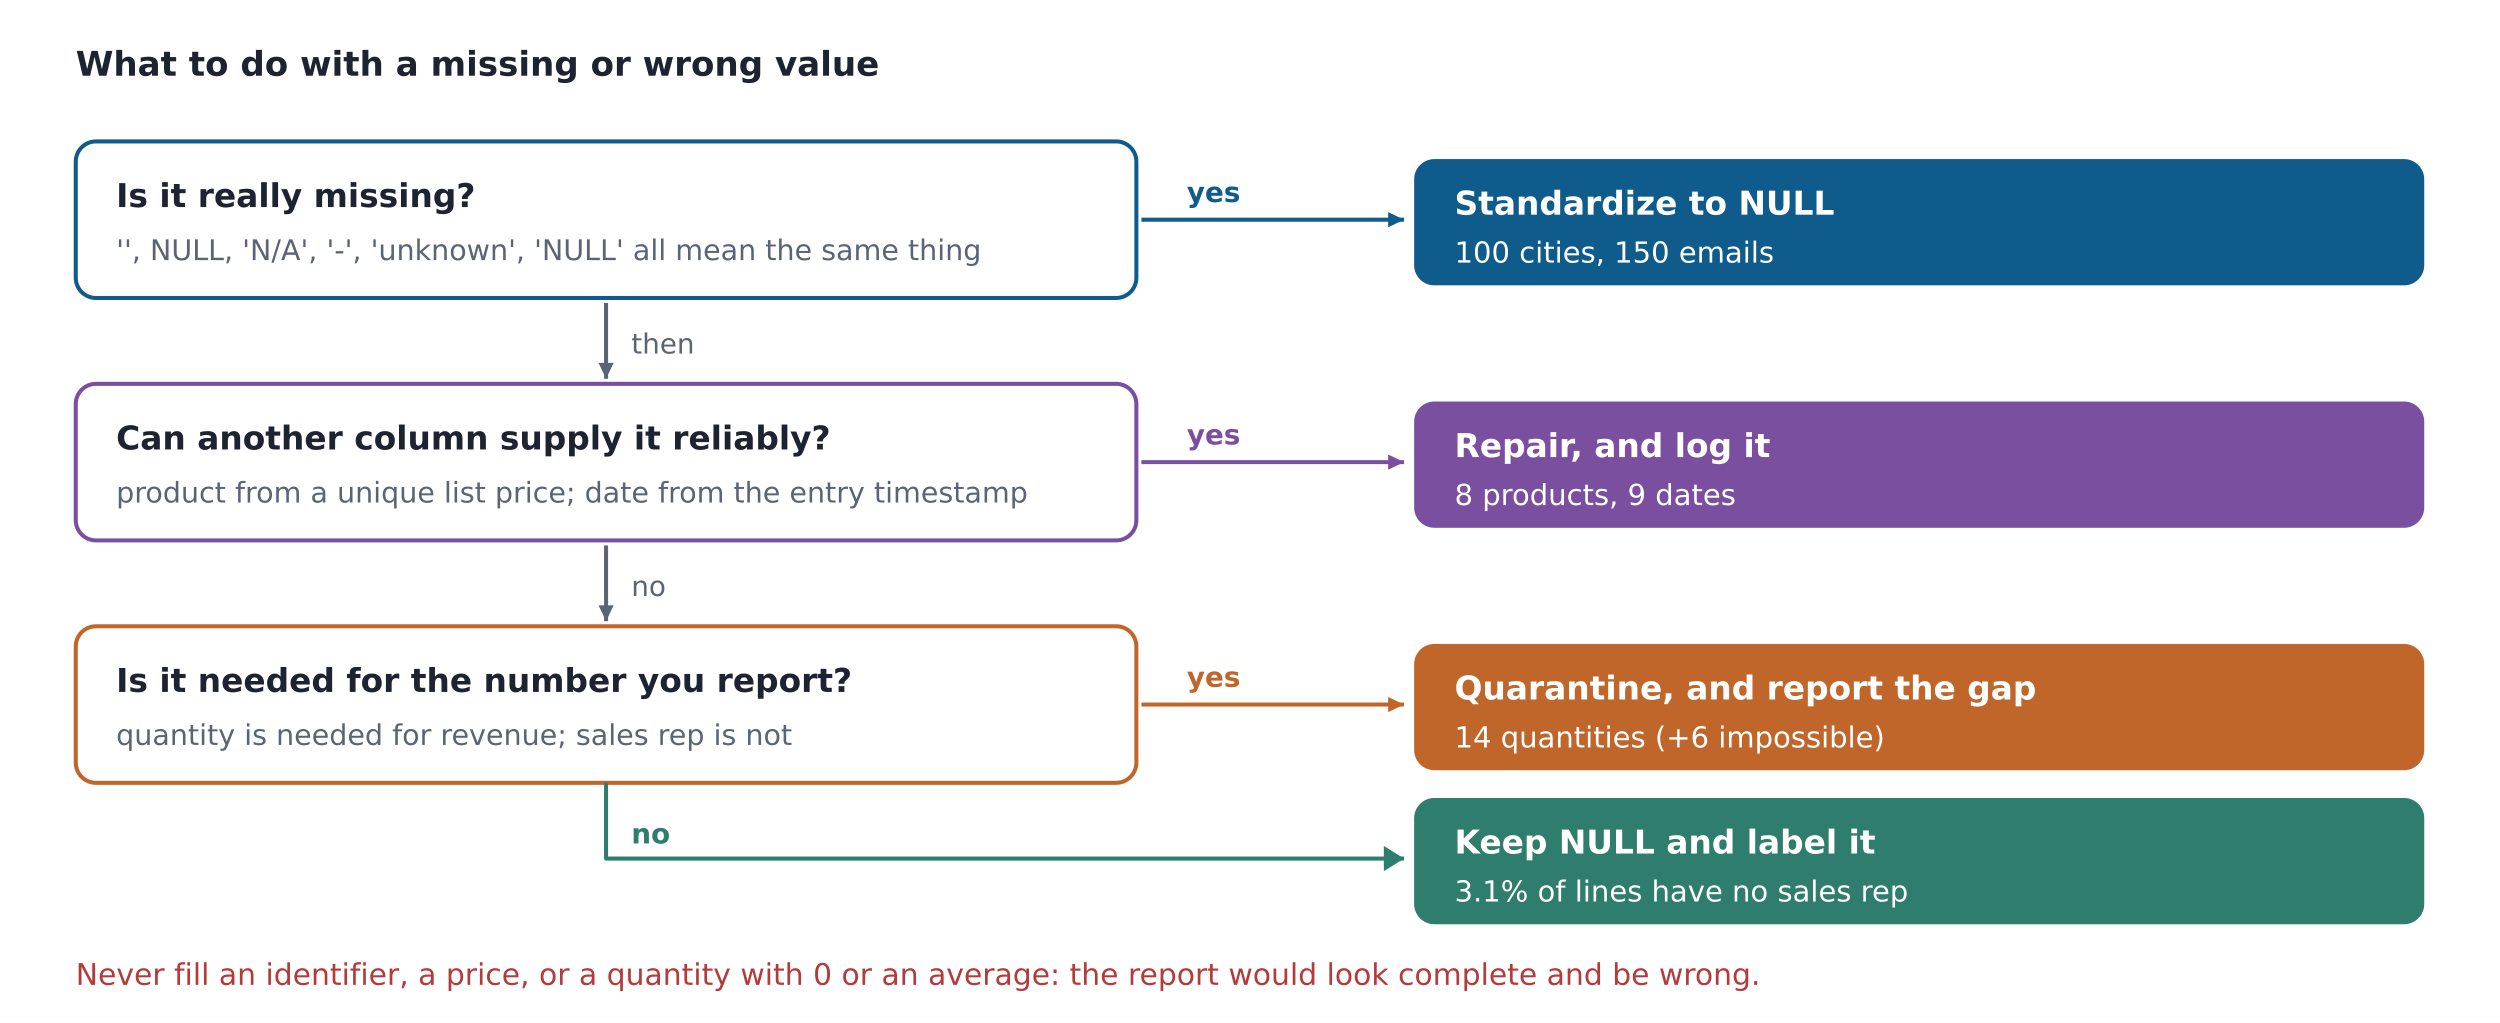
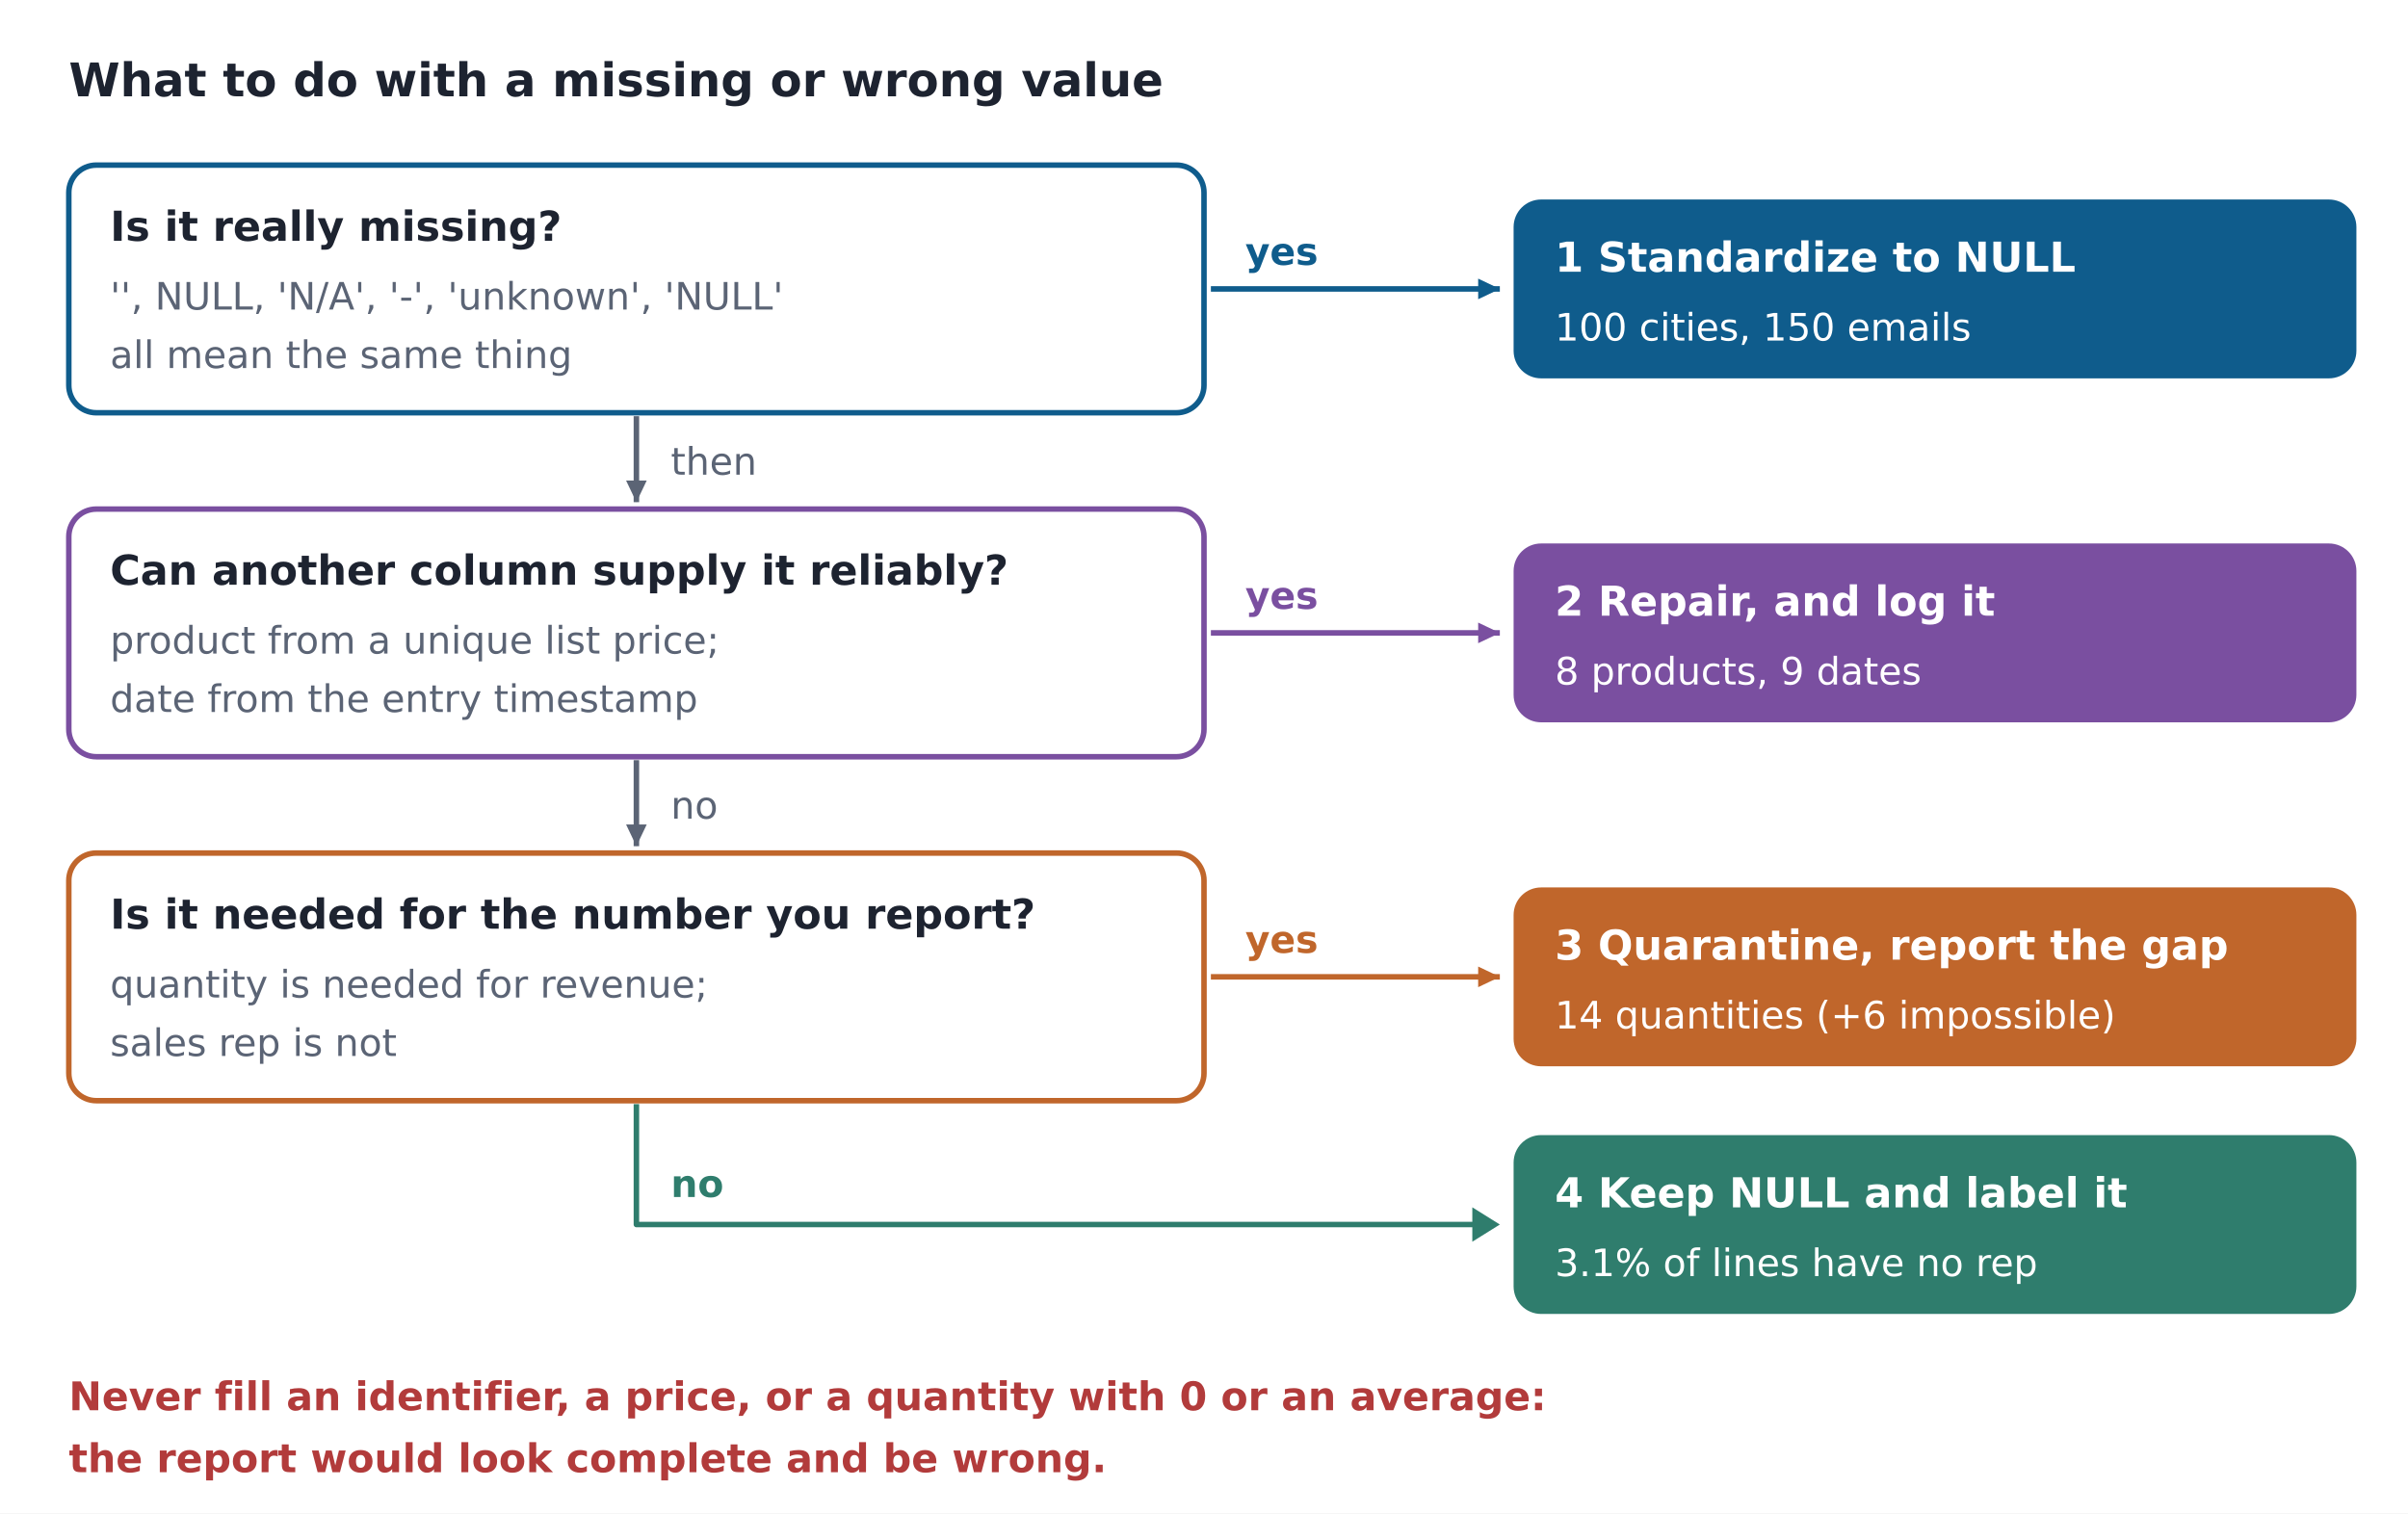
- <svg xmlns="http://www.w3.org/2000/svg" width="990" height="405" viewBox="0 0 990 405" font-family="DejaVu Sans, Arial, sans-serif">
-   <rect width="990" height="405" fill="#ffffff" />
-   <text x="30" y="30" font-size="13.5" fill="#1d2330" font-weight="bold" text-anchor="start" font-family="Poppins, DejaVu Sans, sans-serif">What to do with a missing or wrong value</text>
-   <rect x="30" y="56" width="420" height="62" rx="8" fill="#fff" stroke="#0f5c8c" stroke-width="1.6" />
-   <text x="46" y="82" font-size="13" fill="#1d2330" font-weight="bold" text-anchor="start">Is it really missing?</text>
-   <text x="46" y="103" font-size="11.3" fill="#5b6475" font-weight="normal" text-anchor="start">'', NULL, 'N/A', '-', 'unknown', 'NULL' all mean the same thing</text>
-   <rect x="30" y="152" width="420" height="62" rx="8" fill="#fff" stroke="#7a4fa0" stroke-width="1.6" />
-   <text x="46" y="178" font-size="13" fill="#1d2330" font-weight="bold" text-anchor="start">Can another column supply it reliably?</text>
-   <text x="46" y="199" font-size="11.3" fill="#5b6475" font-weight="normal" text-anchor="start">product from a unique list price; date from the entry timestamp</text>
-   <rect x="30" y="248" width="420" height="62" rx="8" fill="#fff" stroke="#c0662b" stroke-width="1.6" />
-   <text x="46" y="274" font-size="13" fill="#1d2330" font-weight="bold" text-anchor="start">Is it needed for the number you report?</text>
-   <text x="46" y="295" font-size="11.3" fill="#5b6475" font-weight="normal" text-anchor="start">quantity is needed for revenue; sales rep is not</text>
-   <rect x="560" y="63" width="400" height="50" rx="8" fill="#0f5c8c" stroke="none" stroke-width="1" />
-   <text x="576" y="85" font-size="13" fill="#fff" font-weight="bold" text-anchor="start">Standardize to NULL</text>
-   <text x="576" y="104" font-size="11.5" fill="#fff" font-weight="normal" text-anchor="start">100 cities, 150 emails</text>
-   <rect x="560" y="159" width="400" height="50" rx="8" fill="#7a4fa0" stroke="none" stroke-width="1" />
-   <text x="576" y="181" font-size="13" fill="#fff" font-weight="bold" text-anchor="start">Repair, and log it</text>
-   <text x="576" y="200" font-size="11.5" fill="#fff" font-weight="normal" text-anchor="start">8 products, 9 dates</text>
-   <rect x="560" y="255" width="400" height="50" rx="8" fill="#c0662b" stroke="none" stroke-width="1" />
-   <text x="576" y="277" font-size="13" fill="#fff" font-weight="bold" text-anchor="start">Quarantine, and report the gap</text>
-   <text x="576" y="296" font-size="11.5" fill="#fff" font-weight="normal" text-anchor="start">14 quantities (+6 impossible)</text>
-   <rect x="560" y="316" width="400" height="50" rx="8" fill="#2f7d6d" stroke="none" stroke-width="1" />
-   <text x="576" y="338" font-size="13" fill="#fff" font-weight="bold" text-anchor="start">Keep NULL and label it</text>
-   <text x="576" y="357" font-size="11.5" fill="#fff" font-weight="normal" text-anchor="start">3.1% of lines have no sales rep</text>
-   <path d="M452,87 L556,87" fill="none" stroke="#0f5c8c" stroke-width="1.6" stroke-linejoin="round" />
-   <path d="M556,87 L549.7,90.0 L549.7,84.0 Z" fill="#0f5c8c" />
-   <text x="470" y="80" font-size="11" fill="#0f5c8c" font-weight="bold" text-anchor="start">yes</text>
-   <path d="M240,120 L240,150" fill="none" stroke="#5b6475" stroke-width="1.6" stroke-linejoin="round" />
-   <path d="M240,150 L237.0,143.7 L243.0,143.7 Z" fill="#5b6475" />
-   <text x="250" y="140" font-size="11" fill="#5b6475" font-weight="normal" text-anchor="start">then</text>
-   <path d="M452,183 L556,183" fill="none" stroke="#7a4fa0" stroke-width="1.6" stroke-linejoin="round" />
-   <path d="M556,183 L549.7,186.0 L549.7,180.0 Z" fill="#7a4fa0" />
-   <text x="470" y="176" font-size="11" fill="#7a4fa0" font-weight="bold" text-anchor="start">yes</text>
-   <path d="M240,216 L240,246" fill="none" stroke="#5b6475" stroke-width="1.6" stroke-linejoin="round" />
-   <path d="M240,246 L237.0,239.7 L243.0,239.7 Z" fill="#5b6475" />
-   <text x="250" y="236" font-size="11" fill="#5b6475" font-weight="normal" text-anchor="start">no</text>
-   <path d="M452,279 L556,279" fill="none" stroke="#c0662b" stroke-width="1.6" stroke-linejoin="round" />
-   <path d="M556,279 L549.7,282.0 L549.7,276.0 Z" fill="#c0662b" />
-   <text x="470" y="272" font-size="11" fill="#c0662b" font-weight="bold" text-anchor="start">yes</text>
-   <path d="M240,310 V340 H556" fill="none" stroke="#2f7d6d" stroke-width="1.6" stroke-linejoin="round" />
-   <path d="M556,340 l-8,-5 l0,10 z" fill="#2f7d6d" />
-   <text x="250" y="334" font-size="11" fill="#2f7d6d" font-weight="bold" text-anchor="start">no</text>
-   <text x="30" y="390" font-size="11.8" fill="#b23b3b" font-weight="normal" text-anchor="start">Never fill an identifier, a price, or a quantity with 0 or an average: the report would look complete and be wrong.</text>
+ <svg xmlns="http://www.w3.org/2000/svg" width="700" height="440" viewBox="0 0 700 440" font-family="DejaVu Sans, Arial, sans-serif">
+   <rect width="700" height="440" fill="#ffffff" />
+   <text x="20" y="28" font-size="13.5" fill="#1d2330" font-weight="bold" text-anchor="start" font-family="Poppins, DejaVu Sans, sans-serif">What to do with a missing or wrong value</text>
+   <rect x="20" y="48" width="330" height="72" rx="8" fill="#fff" stroke="#0f5c8c" stroke-width="1.6" />
+   <text x="32" y="70" font-size="12" fill="#1d2330" font-weight="bold" text-anchor="start">Is it really missing?</text>
+   <text x="32" y="90" font-size="11" fill="#5b6475" font-weight="normal" text-anchor="start">'', NULL, 'N/A', '-', 'unknown', 'NULL'</text>
+   <text x="32" y="107" font-size="11" fill="#5b6475" font-weight="normal" text-anchor="start">all mean the same thing</text>
+   <rect x="20" y="148" width="330" height="72" rx="8" fill="#fff" stroke="#7a4fa0" stroke-width="1.6" />
+   <text x="32" y="170" font-size="12" fill="#1d2330" font-weight="bold" text-anchor="start">Can another column supply it reliably?</text>
+   <text x="32" y="190" font-size="11" fill="#5b6475" font-weight="normal" text-anchor="start">product from a unique list price;</text>
+   <text x="32" y="207" font-size="11" fill="#5b6475" font-weight="normal" text-anchor="start">date from the entry timestamp</text>
+   <rect x="20" y="248" width="330" height="72" rx="8" fill="#fff" stroke="#c0662b" stroke-width="1.6" />
+   <text x="32" y="270" font-size="12" fill="#1d2330" font-weight="bold" text-anchor="start">Is it needed for the number you report?</text>
+   <text x="32" y="290" font-size="11" fill="#5b6475" font-weight="normal" text-anchor="start">quantity is needed for revenue;</text>
+   <text x="32" y="307" font-size="11" fill="#5b6475" font-weight="normal" text-anchor="start">sales rep is not</text>
+   <rect x="440" y="58" width="245" height="52" rx="8" fill="#0f5c8c" stroke="none" stroke-width="1" />
+   <text x="452" y="79" font-size="12" fill="#fff" font-weight="bold" text-anchor="start">1 Standardize to NULL</text>
+   <text x="452" y="99" font-size="11" fill="#fff" font-weight="normal" text-anchor="start">100 cities, 150 emails</text>
+   <rect x="440" y="158" width="245" height="52" rx="8" fill="#7a4fa0" stroke="none" stroke-width="1" />
+   <text x="452" y="179" font-size="12" fill="#fff" font-weight="bold" text-anchor="start">2 Repair, and log it</text>
+   <text x="452" y="199" font-size="11" fill="#fff" font-weight="normal" text-anchor="start">8 products, 9 dates</text>
+   <rect x="440" y="258" width="245" height="52" rx="8" fill="#c0662b" stroke="none" stroke-width="1" />
+   <text x="452" y="279" font-size="12" fill="#fff" font-weight="bold" text-anchor="start">3 Quarantine, report the gap</text>
+   <text x="452" y="299" font-size="11" fill="#fff" font-weight="normal" text-anchor="start">14 quantities (+6 impossible)</text>
+   <rect x="440" y="330" width="245" height="52" rx="8" fill="#2f7d6d" stroke="none" stroke-width="1" />
+   <text x="452" y="351" font-size="12" fill="#fff" font-weight="bold" text-anchor="start">4 Keep NULL and label it</text>
+   <text x="452" y="371" font-size="11" fill="#fff" font-weight="normal" text-anchor="start">3.1% of lines have no rep</text>
+   <path d="M352,84 L436,84" fill="none" stroke="#0f5c8c" stroke-width="1.6" stroke-linejoin="round" />
+   <path d="M436,84 L429.7,87.0 L429.7,81.0 Z" fill="#0f5c8c" />
+   <text x="362" y="77" font-size="11" fill="#0f5c8c" font-weight="bold" text-anchor="start">yes</text>
+   <path d="M185,121 L185,146" fill="none" stroke="#5b6475" stroke-width="1.6" stroke-linejoin="round" />
+   <path d="M185,146 L182.0,139.7 L188.0,139.7 Z" fill="#5b6475" />
+   <text x="195" y="138" font-size="11" fill="#5b6475" font-weight="normal" text-anchor="start">then</text>
+   <path d="M352,184 L436,184" fill="none" stroke="#7a4fa0" stroke-width="1.6" stroke-linejoin="round" />
+   <path d="M436,184 L429.7,187.0 L429.7,181.0 Z" fill="#7a4fa0" />
+   <text x="362" y="177" font-size="11" fill="#7a4fa0" font-weight="bold" text-anchor="start">yes</text>
+   <path d="M185,221 L185,246" fill="none" stroke="#5b6475" stroke-width="1.6" stroke-linejoin="round" />
+   <path d="M185,246 L182.0,239.7 L188.0,239.7 Z" fill="#5b6475" />
+   <text x="195" y="238" font-size="11" fill="#5b6475" font-weight="normal" text-anchor="start">no</text>
+   <path d="M352,284 L436,284" fill="none" stroke="#c0662b" stroke-width="1.6" stroke-linejoin="round" />
+   <path d="M436,284 L429.7,287.0 L429.7,281.0 Z" fill="#c0662b" />
+   <text x="362" y="277" font-size="11" fill="#c0662b" font-weight="bold" text-anchor="start">yes</text>
+   <path d="M185,321 V356 H432" fill="none" stroke="#2f7d6d" stroke-width="1.6" stroke-linejoin="round" />
+   <path d="M436,356 l-8,-5 l0,10 z" fill="#2f7d6d" />
+   <text x="195" y="348" font-size="11" fill="#2f7d6d" font-weight="bold" text-anchor="start">no</text>
+   <text x="20" y="410" font-size="11.5" fill="#b23b3b" font-weight="bold" text-anchor="start">Never fill an identifier, a price, or a quantity with 0 or an average:</text>
+   <text x="20" y="428" font-size="11.5" fill="#b23b3b" font-weight="bold" text-anchor="start">the report would look complete and be wrong.</text>
</svg>
